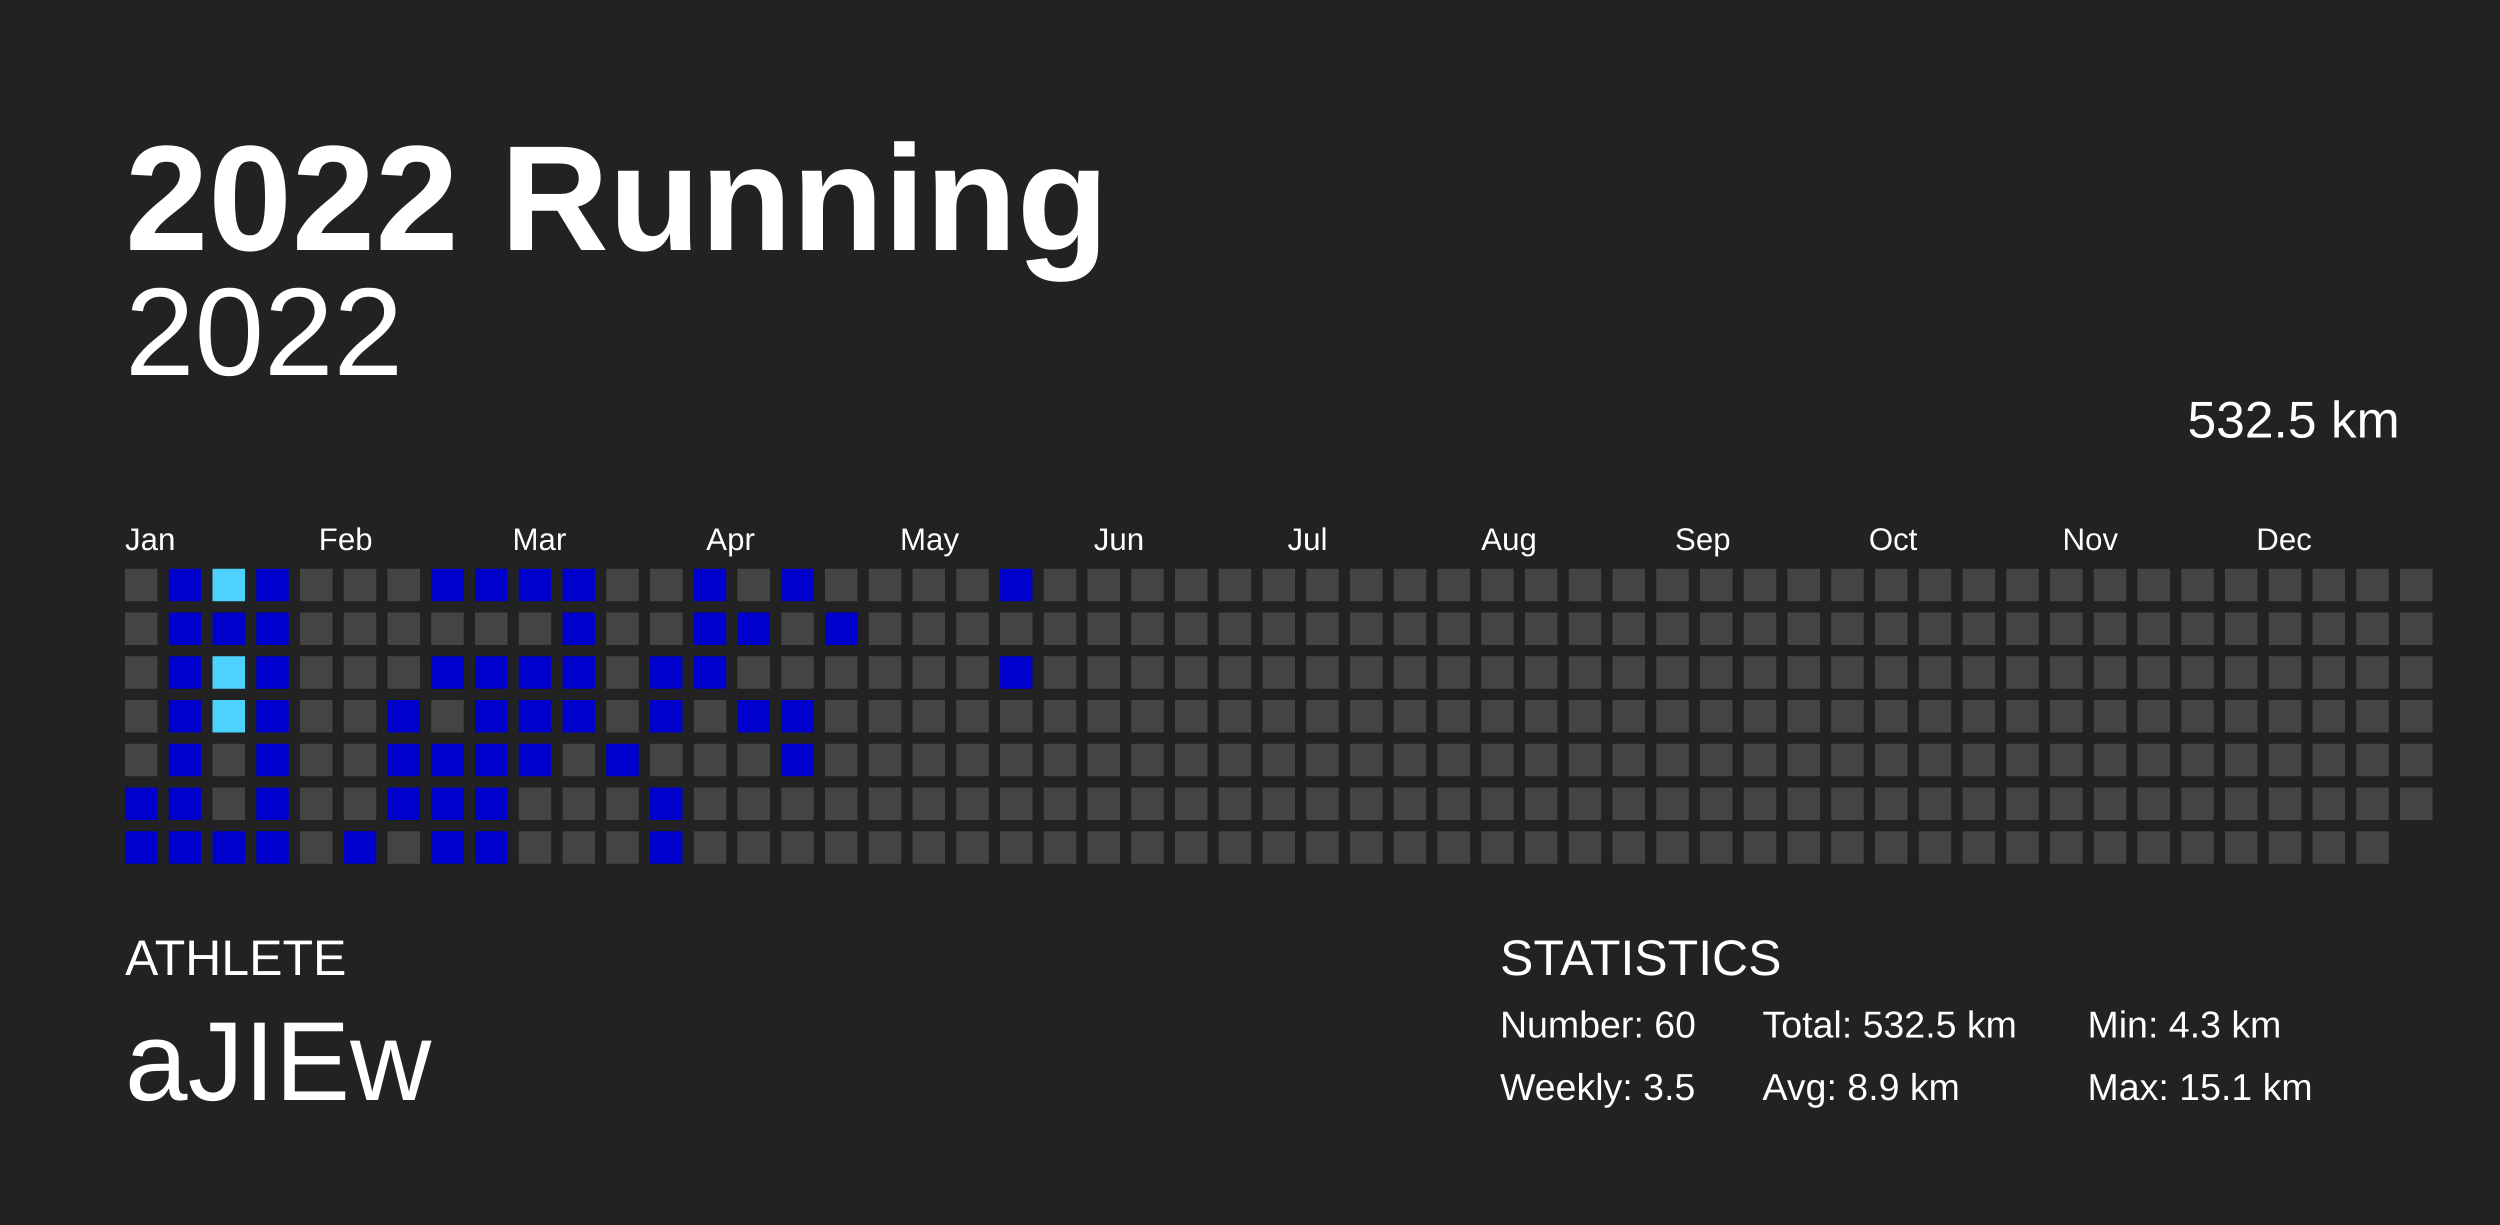
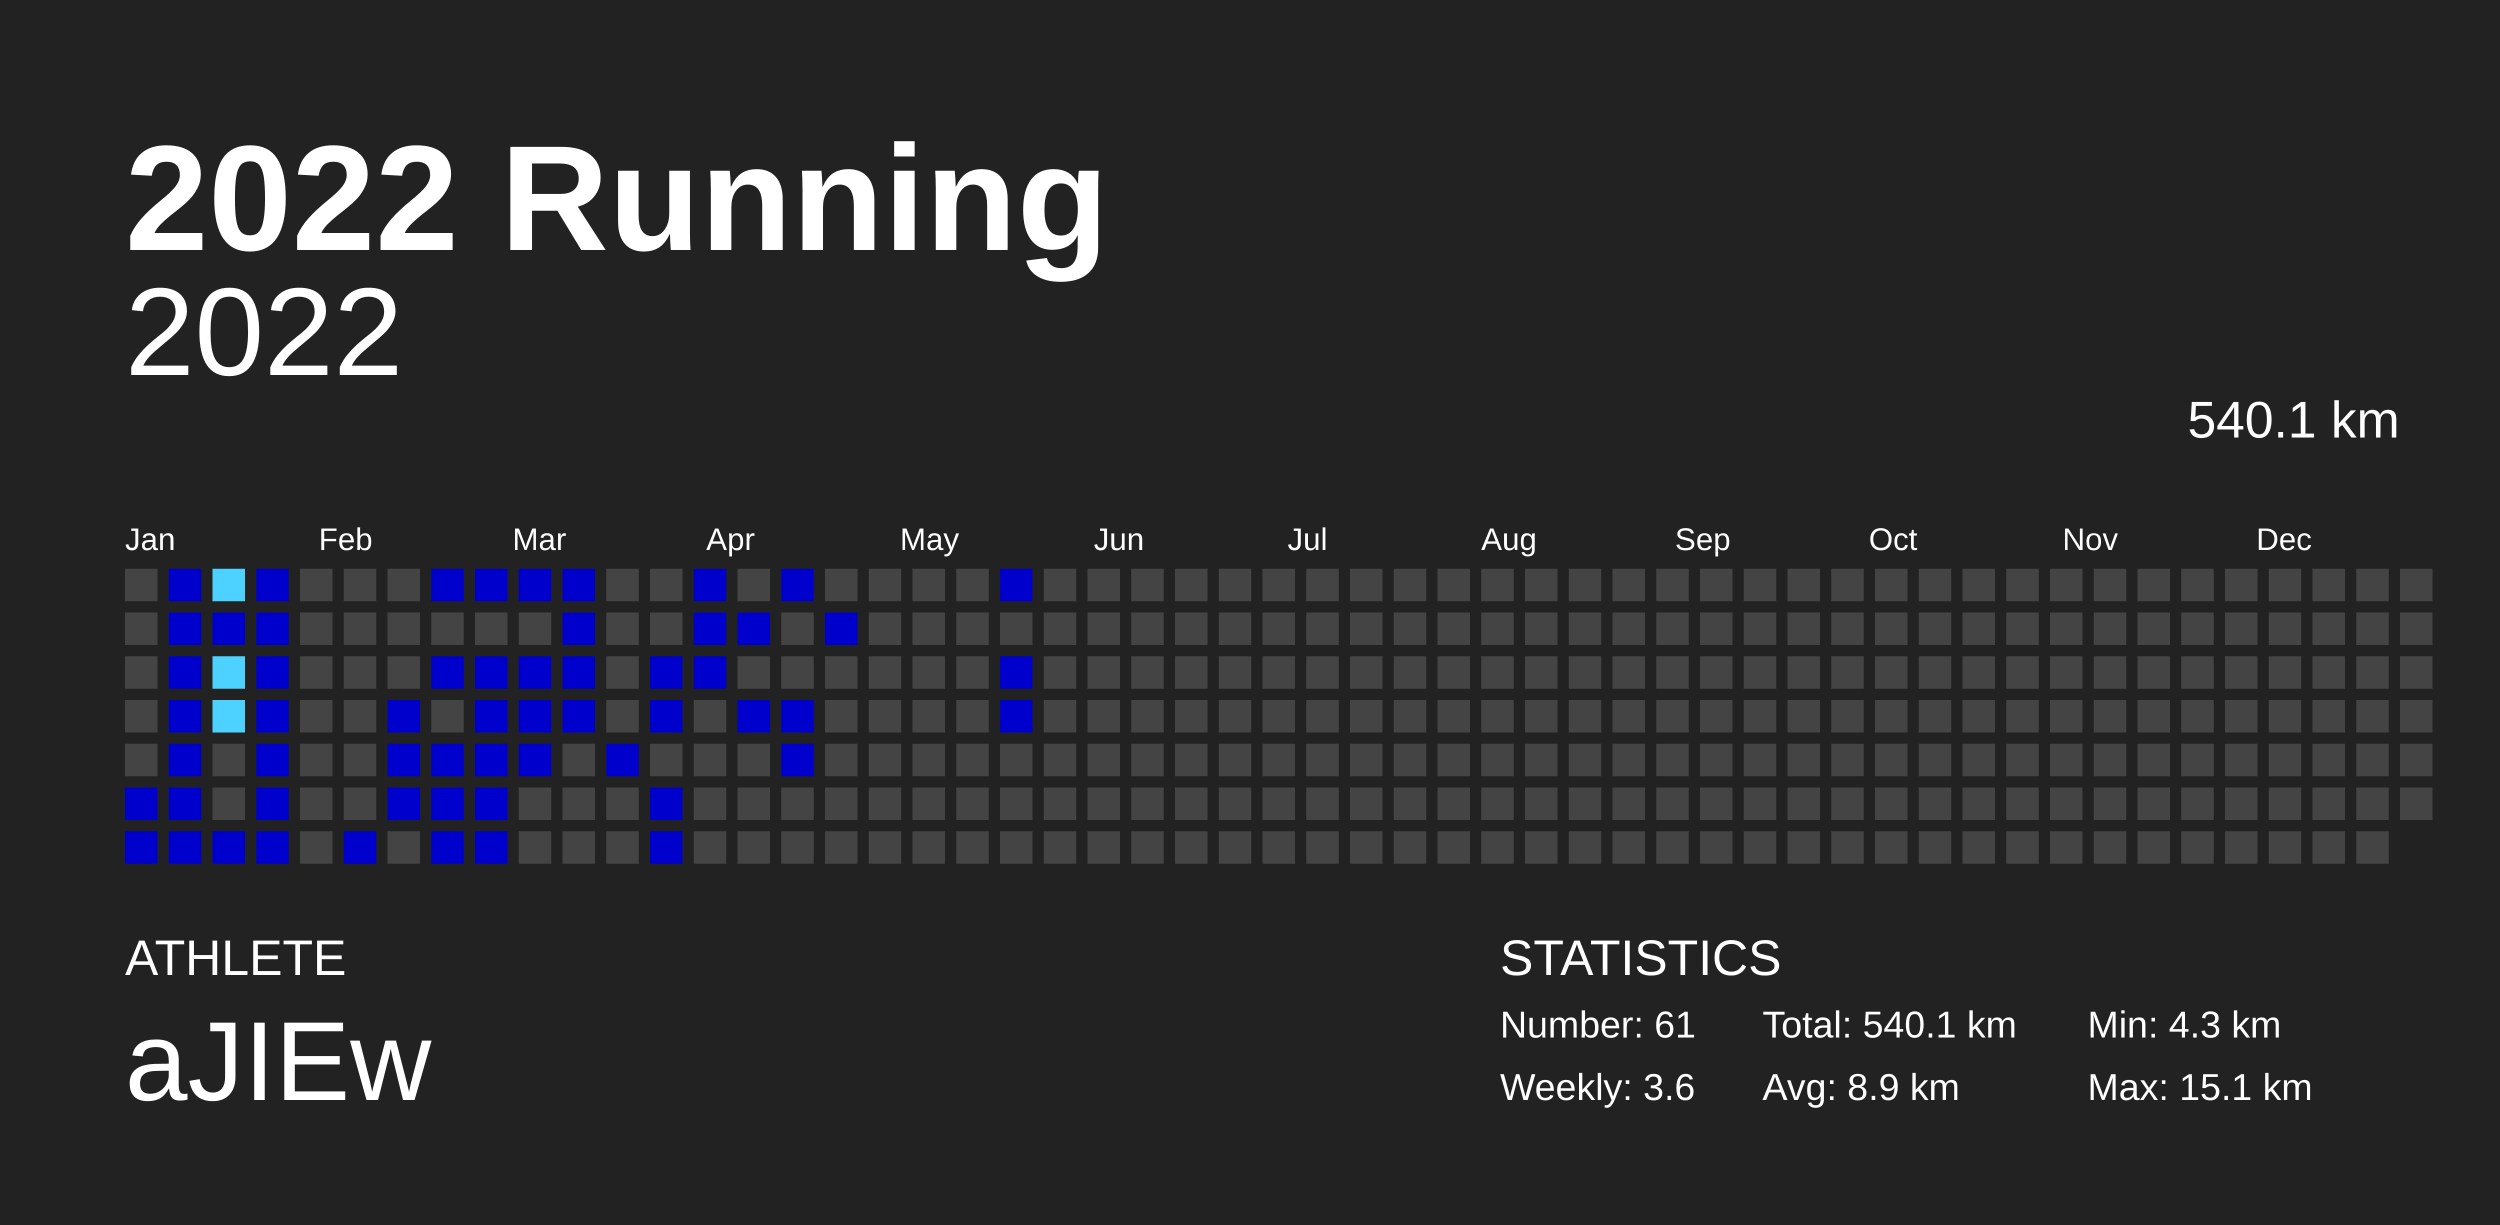
<svg xmlns="http://www.w3.org/2000/svg" baseProfile="full" height="98mm" version="1.1" viewBox="0,0,200,98" width="200mm">
  <defs />
  <rect fill="#222222" height="98" width="200" x="0" y="0" />
  <text fill="#FFFFFF" style="font-size:12px; font-family:Arial; font-weight:bold;" x="10" y="20">2022 Running</text>
  <text fill="#FFFFFF" style="font-size:4px; font-family:Arial" x="10" y="78">ATHLETE</text>
  <text fill="#FFFFFF" style="font-size:9px; font-family:Arial" x="10" y="88">aJIEw</text>
  <text fill="#FFFFFF" style="font-size:4px; font-family:Arial" x="120" y="78">STATISTICS</text>
-   <text fill="#FFFFFF" style="font-size:3px; font-family:Arial" x="120" y="83">Number: 60</text>
-   <text fill="#FFFFFF" style="font-size:3px; font-family:Arial" x="120" y="88">Weekly: 3.5</text>
-   <text fill="#FFFFFF" style="font-size:3px; font-family:Arial" x="141" y="83">Total: 532.5 km</text>
+   <text fill="#FFFFFF" style="font-size:3px; font-family:Arial" x="120" y="83">Number: 61</text>
+   <text fill="#FFFFFF" style="font-size:3px; font-family:Arial" x="120" y="88">Weekly: 3.6</text>
+   <text fill="#FFFFFF" style="font-size:3px; font-family:Arial" x="141" y="83">Total: 540.1 km</text>
  <text fill="#FFFFFF" style="font-size:3px; font-family:Arial" x="141" y="88">Avg: 8.9 km</text>
  <text fill="#FFFFFF" style="font-size:3px; font-family:Arial" x="167" y="83">Min: 4.3 km</text>
  <text fill="#FFFFFF" style="font-size:3px; font-family:Arial" x="167" y="88">Max: 15.1 km</text>
  <text alignment-baseline="hanging" fill="#FFFFFF" style="font-size:10.0px; font-family:Arial;" x="10" y="30">2022</text>
-   <text alignment-baseline="hanging" fill="#FFFFFF" style="font-size:4.125px; font-family:Arial;" x="175" y="35">532.5 km</text>
+   <text alignment-baseline="hanging" fill="#FFFFFF" style="font-size:4.125px; font-family:Arial;" x="175" y="35">540.1 km</text>
  <text fill="#FFFFFF" style="font-size:2.5px; font-family:Arial" x="10.0" y="44">Jan</text>
  <text fill="#FFFFFF" style="font-size:2.5px; font-family:Arial" x="25.5" y="44">Feb</text>
  <text fill="#FFFFFF" style="font-size:2.5px; font-family:Arial" x="41.0" y="44">Mar</text>
  <text fill="#FFFFFF" style="font-size:2.5px; font-family:Arial" x="56.5" y="44">Apr</text>
  <text fill="#FFFFFF" style="font-size:2.5px; font-family:Arial" x="72.0" y="44">May</text>
  <text fill="#FFFFFF" style="font-size:2.5px; font-family:Arial" x="87.5" y="44">Jun</text>
  <text fill="#FFFFFF" style="font-size:2.5px; font-family:Arial" x="103.0" y="44">Jul</text>
  <text fill="#FFFFFF" style="font-size:2.5px; font-family:Arial" x="118.5" y="44">Aug</text>
  <text fill="#FFFFFF" style="font-size:2.5px; font-family:Arial" x="134.0" y="44">Sep</text>
  <text fill="#FFFFFF" style="font-size:2.5px; font-family:Arial" x="149.5" y="44">Oct</text>
  <text fill="#FFFFFF" style="font-size:2.5px; font-family:Arial" x="165.0" y="44">Nov</text>
  <text fill="#FFFFFF" style="font-size:2.5px; font-family:Arial" x="180.5" y="44">Dec</text>
  <rect fill="#444444" height="2.6" width="2.6" x="10.0" y="45.5" />
  <rect fill="#444444" height="2.6" width="2.6" x="10.0" y="49.0" />
  <rect fill="#444444" height="2.6" width="2.6" x="10.0" y="52.5" />
  <rect fill="#444444" height="2.6" width="2.6" x="10.0" y="56.0" />
  <rect fill="#444444" height="2.6" width="2.6" x="10.0" y="59.5" />
  <rect fill="mediumblue" height="2.6" width="2.6" x="10.0" y="63.0" />
  <rect fill="mediumblue" height="2.6" width="2.6" x="10.0" y="66.5" />
  <rect fill="mediumblue" height="2.6" width="2.6" x="13.5" y="45.5" />
  <rect fill="mediumblue" height="2.6" width="2.6" x="13.5" y="49.0" />
  <rect fill="mediumblue" height="2.6" width="2.6" x="13.5" y="52.5" />
  <rect fill="mediumblue" height="2.6" width="2.6" x="13.5" y="56.0" />
  <rect fill="mediumblue" height="2.6" width="2.6" x="13.5" y="59.5" />
  <rect fill="mediumblue" height="2.6" width="2.6" x="13.5" y="63.0" />
  <rect fill="mediumblue" height="2.6" width="2.6" x="13.5" y="66.5" />
  <rect fill="#4dd2ff" height="2.6" width="2.6" x="17.0" y="45.5" />
  <rect fill="mediumblue" height="2.6" width="2.6" x="17.0" y="49.0" />
  <rect fill="#4dd2ff" height="2.6" width="2.6" x="17.0" y="52.5" />
  <rect fill="#4dd2ff" height="2.6" width="2.6" x="17.0" y="56.0" />
  <rect fill="#444444" height="2.6" width="2.6" x="17.0" y="59.5" />
  <rect fill="#444444" height="2.6" width="2.6" x="17.0" y="63.0" />
  <rect fill="mediumblue" height="2.6" width="2.6" x="17.0" y="66.5" />
  <rect fill="mediumblue" height="2.6" width="2.6" x="20.5" y="45.5" />
  <rect fill="mediumblue" height="2.6" width="2.6" x="20.5" y="49.0" />
  <rect fill="mediumblue" height="2.6" width="2.6" x="20.5" y="52.5" />
  <rect fill="mediumblue" height="2.6" width="2.6" x="20.5" y="56.0" />
  <rect fill="mediumblue" height="2.6" width="2.6" x="20.5" y="59.5" />
  <rect fill="mediumblue" height="2.6" width="2.6" x="20.5" y="63.0" />
  <rect fill="mediumblue" height="2.6" width="2.6" x="20.5" y="66.5" />
  <rect fill="#444444" height="2.6" width="2.6" x="24.0" y="45.5" />
  <rect fill="#444444" height="2.6" width="2.6" x="24.0" y="49.0" />
  <rect fill="#444444" height="2.6" width="2.6" x="24.0" y="52.5" />
  <rect fill="#444444" height="2.6" width="2.6" x="24.0" y="56.0" />
  <rect fill="#444444" height="2.6" width="2.6" x="24.0" y="59.5" />
  <rect fill="#444444" height="2.6" width="2.6" x="24.0" y="63.0" />
  <rect fill="#444444" height="2.6" width="2.6" x="24.0" y="66.5" />
  <rect fill="#444444" height="2.6" width="2.6" x="27.5" y="45.5" />
  <rect fill="#444444" height="2.6" width="2.6" x="27.5" y="49.0" />
  <rect fill="#444444" height="2.6" width="2.6" x="27.5" y="52.5" />
  <rect fill="#444444" height="2.6" width="2.6" x="27.5" y="56.0" />
  <rect fill="#444444" height="2.6" width="2.6" x="27.5" y="59.5" />
  <rect fill="#444444" height="2.6" width="2.6" x="27.5" y="63.0" />
  <rect fill="mediumblue" height="2.6" width="2.6" x="27.5" y="66.5" />
  <rect fill="#444444" height="2.6" width="2.6" x="31.0" y="45.5" />
  <rect fill="#444444" height="2.6" width="2.6" x="31.0" y="49.0" />
  <rect fill="#444444" height="2.6" width="2.6" x="31.0" y="52.5" />
  <rect fill="mediumblue" height="2.6" width="2.6" x="31.0" y="56.0" />
  <rect fill="mediumblue" height="2.6" width="2.6" x="31.0" y="59.5" />
  <rect fill="mediumblue" height="2.6" width="2.6" x="31.0" y="63.0" />
  <rect fill="#444444" height="2.6" width="2.6" x="31.0" y="66.5" />
  <rect fill="mediumblue" height="2.6" width="2.6" x="34.5" y="45.5" />
  <rect fill="#444444" height="2.6" width="2.6" x="34.5" y="49.0" />
  <rect fill="mediumblue" height="2.6" width="2.6" x="34.5" y="52.5" />
  <rect fill="#444444" height="2.6" width="2.6" x="34.5" y="56.0" />
  <rect fill="mediumblue" height="2.6" width="2.6" x="34.5" y="59.5" />
  <rect fill="mediumblue" height="2.6" width="2.6" x="34.5" y="63.0" />
  <rect fill="mediumblue" height="2.6" width="2.6" x="34.5" y="66.5" />
  <rect fill="mediumblue" height="2.6" width="2.6" x="38.0" y="45.5" />
  <rect fill="#444444" height="2.6" width="2.6" x="38.0" y="49.0" />
  <rect fill="mediumblue" height="2.6" width="2.6" x="38.0" y="52.5" />
  <rect fill="mediumblue" height="2.6" width="2.6" x="38.0" y="56.0" />
  <rect fill="mediumblue" height="2.6" width="2.6" x="38.0" y="59.5" />
  <rect fill="mediumblue" height="2.6" width="2.6" x="38.0" y="63.0" />
  <rect fill="mediumblue" height="2.6" width="2.6" x="38.0" y="66.5" />
  <rect fill="mediumblue" height="2.6" width="2.6" x="41.5" y="45.5" />
  <rect fill="#444444" height="2.6" width="2.6" x="41.5" y="49.0" />
  <rect fill="mediumblue" height="2.6" width="2.6" x="41.5" y="52.5" />
  <rect fill="mediumblue" height="2.6" width="2.6" x="41.5" y="56.0" />
  <rect fill="mediumblue" height="2.6" width="2.6" x="41.5" y="59.5" />
  <rect fill="#444444" height="2.6" width="2.6" x="41.5" y="63.0" />
  <rect fill="#444444" height="2.6" width="2.6" x="41.5" y="66.5" />
  <rect fill="mediumblue" height="2.6" width="2.6" x="45.0" y="45.5" />
  <rect fill="mediumblue" height="2.6" width="2.6" x="45.0" y="49.0" />
  <rect fill="mediumblue" height="2.6" width="2.6" x="45.0" y="52.5" />
  <rect fill="mediumblue" height="2.6" width="2.6" x="45.0" y="56.0" />
  <rect fill="#444444" height="2.6" width="2.6" x="45.0" y="59.5" />
  <rect fill="#444444" height="2.6" width="2.6" x="45.0" y="63.0" />
  <rect fill="#444444" height="2.6" width="2.6" x="45.0" y="66.5" />
  <rect fill="#444444" height="2.6" width="2.6" x="48.5" y="45.5" />
  <rect fill="#444444" height="2.6" width="2.6" x="48.5" y="49.0" />
  <rect fill="#444444" height="2.6" width="2.6" x="48.5" y="52.5" />
  <rect fill="#444444" height="2.6" width="2.6" x="48.5" y="56.0" />
  <rect fill="mediumblue" height="2.6" width="2.6" x="48.5" y="59.5" />
  <rect fill="#444444" height="2.6" width="2.6" x="48.5" y="63.0" />
  <rect fill="#444444" height="2.6" width="2.6" x="48.5" y="66.5" />
  <rect fill="#444444" height="2.6" width="2.6" x="52.0" y="45.5" />
  <rect fill="#444444" height="2.6" width="2.6" x="52.0" y="49.0" />
  <rect fill="mediumblue" height="2.6" width="2.6" x="52.0" y="52.5" />
  <rect fill="mediumblue" height="2.6" width="2.6" x="52.0" y="56.0" />
  <rect fill="#444444" height="2.6" width="2.6" x="52.0" y="59.5" />
  <rect fill="mediumblue" height="2.6" width="2.6" x="52.0" y="63.0" />
  <rect fill="mediumblue" height="2.6" width="2.6" x="52.0" y="66.5" />
  <rect fill="mediumblue" height="2.6" width="2.6" x="55.5" y="45.5" />
  <rect fill="mediumblue" height="2.6" width="2.6" x="55.5" y="49.0" />
  <rect fill="mediumblue" height="2.6" width="2.6" x="55.5" y="52.5" />
  <rect fill="#444444" height="2.6" width="2.6" x="55.5" y="56.0" />
  <rect fill="#444444" height="2.6" width="2.6" x="55.5" y="59.5" />
  <rect fill="#444444" height="2.6" width="2.6" x="55.5" y="63.0" />
  <rect fill="#444444" height="2.6" width="2.6" x="55.5" y="66.5" />
  <rect fill="#444444" height="2.6" width="2.6" x="59.0" y="45.5" />
  <rect fill="mediumblue" height="2.6" width="2.6" x="59.0" y="49.0" />
  <rect fill="#444444" height="2.6" width="2.6" x="59.0" y="52.5" />
  <rect fill="mediumblue" height="2.6" width="2.6" x="59.0" y="56.0" />
  <rect fill="#444444" height="2.6" width="2.6" x="59.0" y="59.5" />
  <rect fill="#444444" height="2.6" width="2.6" x="59.0" y="63.0" />
  <rect fill="#444444" height="2.6" width="2.6" x="59.0" y="66.5" />
  <rect fill="mediumblue" height="2.6" width="2.6" x="62.5" y="45.5" />
  <rect fill="#444444" height="2.6" width="2.6" x="62.5" y="49.0" />
  <rect fill="#444444" height="2.6" width="2.6" x="62.5" y="52.5" />
  <rect fill="mediumblue" height="2.6" width="2.6" x="62.5" y="56.0" />
  <rect fill="mediumblue" height="2.6" width="2.6" x="62.5" y="59.5" />
  <rect fill="#444444" height="2.6" width="2.6" x="62.5" y="63.0" />
  <rect fill="#444444" height="2.6" width="2.6" x="62.5" y="66.5" />
  <rect fill="#444444" height="2.6" width="2.6" x="66.0" y="45.5" />
  <rect fill="mediumblue" height="2.6" width="2.6" x="66.0" y="49.0" />
  <rect fill="#444444" height="2.6" width="2.6" x="66.0" y="52.5" />
  <rect fill="#444444" height="2.6" width="2.6" x="66.0" y="56.0" />
  <rect fill="#444444" height="2.6" width="2.6" x="66.0" y="59.5" />
  <rect fill="#444444" height="2.6" width="2.6" x="66.0" y="63.0" />
  <rect fill="#444444" height="2.6" width="2.6" x="66.0" y="66.5" />
  <rect fill="#444444" height="2.6" width="2.6" x="69.5" y="45.5" />
  <rect fill="#444444" height="2.6" width="2.6" x="69.5" y="49.0" />
  <rect fill="#444444" height="2.6" width="2.6" x="69.5" y="52.5" />
  <rect fill="#444444" height="2.6" width="2.6" x="69.5" y="56.0" />
  <rect fill="#444444" height="2.6" width="2.6" x="69.5" y="59.5" />
  <rect fill="#444444" height="2.6" width="2.6" x="69.5" y="63.0" />
  <rect fill="#444444" height="2.6" width="2.6" x="69.5" y="66.5" />
  <rect fill="#444444" height="2.6" width="2.6" x="73.0" y="45.5" />
  <rect fill="#444444" height="2.6" width="2.6" x="73.0" y="49.0" />
  <rect fill="#444444" height="2.6" width="2.6" x="73.0" y="52.5" />
  <rect fill="#444444" height="2.6" width="2.6" x="73.0" y="56.0" />
  <rect fill="#444444" height="2.6" width="2.6" x="73.0" y="59.5" />
  <rect fill="#444444" height="2.6" width="2.6" x="73.0" y="63.0" />
  <rect fill="#444444" height="2.6" width="2.6" x="73.0" y="66.5" />
  <rect fill="#444444" height="2.6" width="2.6" x="76.5" y="45.5" />
  <rect fill="#444444" height="2.6" width="2.6" x="76.5" y="49.0" />
  <rect fill="#444444" height="2.6" width="2.6" x="76.5" y="52.5" />
  <rect fill="#444444" height="2.6" width="2.6" x="76.5" y="56.0" />
  <rect fill="#444444" height="2.6" width="2.6" x="76.5" y="59.5" />
  <rect fill="#444444" height="2.6" width="2.6" x="76.5" y="63.0" />
  <rect fill="#444444" height="2.6" width="2.6" x="76.5" y="66.5" />
  <rect fill="mediumblue" height="2.6" width="2.6" x="80.0" y="45.5" />
  <rect fill="#444444" height="2.6" width="2.6" x="80.0" y="49.0" />
  <rect fill="mediumblue" height="2.6" width="2.6" x="80.0" y="52.5" />
-   <rect fill="#444444" height="2.6" width="2.6" x="80.0" y="56.0" />
+   <rect fill="mediumblue" height="2.6" width="2.6" x="80.0" y="56.0" />
  <rect fill="#444444" height="2.6" width="2.6" x="80.0" y="59.5" />
  <rect fill="#444444" height="2.6" width="2.6" x="80.0" y="63.0" />
  <rect fill="#444444" height="2.6" width="2.6" x="80.0" y="66.5" />
  <rect fill="#444444" height="2.6" width="2.6" x="83.5" y="45.5" />
  <rect fill="#444444" height="2.6" width="2.6" x="83.5" y="49.0" />
  <rect fill="#444444" height="2.6" width="2.6" x="83.5" y="52.5" />
  <rect fill="#444444" height="2.6" width="2.6" x="83.5" y="56.0" />
  <rect fill="#444444" height="2.6" width="2.6" x="83.5" y="59.5" />
  <rect fill="#444444" height="2.6" width="2.6" x="83.5" y="63.0" />
  <rect fill="#444444" height="2.6" width="2.6" x="83.5" y="66.5" />
  <rect fill="#444444" height="2.6" width="2.6" x="87.0" y="45.5" />
  <rect fill="#444444" height="2.6" width="2.6" x="87.0" y="49.0" />
  <rect fill="#444444" height="2.6" width="2.6" x="87.0" y="52.5" />
  <rect fill="#444444" height="2.6" width="2.6" x="87.0" y="56.0" />
  <rect fill="#444444" height="2.6" width="2.6" x="87.0" y="59.5" />
  <rect fill="#444444" height="2.6" width="2.6" x="87.0" y="63.0" />
  <rect fill="#444444" height="2.6" width="2.6" x="87.0" y="66.5" />
  <rect fill="#444444" height="2.6" width="2.6" x="90.5" y="45.5" />
  <rect fill="#444444" height="2.6" width="2.6" x="90.5" y="49.0" />
  <rect fill="#444444" height="2.6" width="2.6" x="90.5" y="52.5" />
  <rect fill="#444444" height="2.6" width="2.6" x="90.5" y="56.0" />
  <rect fill="#444444" height="2.6" width="2.6" x="90.5" y="59.5" />
  <rect fill="#444444" height="2.6" width="2.6" x="90.5" y="63.0" />
  <rect fill="#444444" height="2.6" width="2.6" x="90.5" y="66.5" />
  <rect fill="#444444" height="2.6" width="2.6" x="94.0" y="45.5" />
  <rect fill="#444444" height="2.6" width="2.6" x="94.0" y="49.0" />
  <rect fill="#444444" height="2.6" width="2.6" x="94.0" y="52.5" />
  <rect fill="#444444" height="2.6" width="2.6" x="94.0" y="56.0" />
  <rect fill="#444444" height="2.6" width="2.6" x="94.0" y="59.5" />
  <rect fill="#444444" height="2.6" width="2.6" x="94.0" y="63.0" />
  <rect fill="#444444" height="2.6" width="2.6" x="94.0" y="66.5" />
  <rect fill="#444444" height="2.6" width="2.6" x="97.5" y="45.5" />
  <rect fill="#444444" height="2.6" width="2.6" x="97.5" y="49.0" />
  <rect fill="#444444" height="2.6" width="2.6" x="97.5" y="52.5" />
  <rect fill="#444444" height="2.6" width="2.6" x="97.5" y="56.0" />
  <rect fill="#444444" height="2.6" width="2.6" x="97.5" y="59.5" />
  <rect fill="#444444" height="2.6" width="2.6" x="97.5" y="63.0" />
  <rect fill="#444444" height="2.6" width="2.6" x="97.5" y="66.5" />
  <rect fill="#444444" height="2.6" width="2.6" x="101.0" y="45.5" />
  <rect fill="#444444" height="2.6" width="2.6" x="101.0" y="49.0" />
  <rect fill="#444444" height="2.6" width="2.6" x="101.0" y="52.5" />
  <rect fill="#444444" height="2.6" width="2.6" x="101.0" y="56.0" />
  <rect fill="#444444" height="2.6" width="2.6" x="101.0" y="59.5" />
  <rect fill="#444444" height="2.6" width="2.6" x="101.0" y="63.0" />
  <rect fill="#444444" height="2.6" width="2.6" x="101.0" y="66.5" />
  <rect fill="#444444" height="2.6" width="2.6" x="104.5" y="45.5" />
  <rect fill="#444444" height="2.6" width="2.6" x="104.5" y="49.0" />
  <rect fill="#444444" height="2.6" width="2.6" x="104.5" y="52.5" />
  <rect fill="#444444" height="2.6" width="2.6" x="104.5" y="56.0" />
  <rect fill="#444444" height="2.6" width="2.6" x="104.5" y="59.5" />
  <rect fill="#444444" height="2.6" width="2.6" x="104.5" y="63.0" />
  <rect fill="#444444" height="2.6" width="2.6" x="104.5" y="66.5" />
  <rect fill="#444444" height="2.6" width="2.6" x="108.0" y="45.5" />
  <rect fill="#444444" height="2.6" width="2.6" x="108.0" y="49.0" />
  <rect fill="#444444" height="2.6" width="2.6" x="108.0" y="52.5" />
  <rect fill="#444444" height="2.6" width="2.6" x="108.0" y="56.0" />
  <rect fill="#444444" height="2.6" width="2.6" x="108.0" y="59.5" />
  <rect fill="#444444" height="2.6" width="2.6" x="108.0" y="63.0" />
  <rect fill="#444444" height="2.6" width="2.6" x="108.0" y="66.5" />
  <rect fill="#444444" height="2.6" width="2.6" x="111.5" y="45.5" />
  <rect fill="#444444" height="2.6" width="2.6" x="111.5" y="49.0" />
  <rect fill="#444444" height="2.6" width="2.6" x="111.5" y="52.5" />
  <rect fill="#444444" height="2.6" width="2.6" x="111.5" y="56.0" />
  <rect fill="#444444" height="2.6" width="2.6" x="111.5" y="59.5" />
  <rect fill="#444444" height="2.6" width="2.6" x="111.5" y="63.0" />
  <rect fill="#444444" height="2.6" width="2.6" x="111.5" y="66.5" />
  <rect fill="#444444" height="2.6" width="2.6" x="115.0" y="45.5" />
  <rect fill="#444444" height="2.6" width="2.6" x="115.0" y="49.0" />
  <rect fill="#444444" height="2.6" width="2.6" x="115.0" y="52.5" />
  <rect fill="#444444" height="2.6" width="2.6" x="115.0" y="56.0" />
  <rect fill="#444444" height="2.6" width="2.6" x="115.0" y="59.5" />
  <rect fill="#444444" height="2.6" width="2.6" x="115.0" y="63.0" />
  <rect fill="#444444" height="2.6" width="2.6" x="115.0" y="66.5" />
  <rect fill="#444444" height="2.6" width="2.6" x="118.5" y="45.5" />
  <rect fill="#444444" height="2.6" width="2.6" x="118.5" y="49.0" />
  <rect fill="#444444" height="2.6" width="2.6" x="118.5" y="52.5" />
  <rect fill="#444444" height="2.6" width="2.6" x="118.5" y="56.0" />
  <rect fill="#444444" height="2.6" width="2.6" x="118.5" y="59.5" />
  <rect fill="#444444" height="2.6" width="2.6" x="118.5" y="63.0" />
  <rect fill="#444444" height="2.6" width="2.6" x="118.5" y="66.5" />
  <rect fill="#444444" height="2.6" width="2.6" x="122.0" y="45.5" />
  <rect fill="#444444" height="2.6" width="2.6" x="122.0" y="49.0" />
  <rect fill="#444444" height="2.6" width="2.6" x="122.0" y="52.5" />
  <rect fill="#444444" height="2.6" width="2.6" x="122.0" y="56.0" />
  <rect fill="#444444" height="2.6" width="2.6" x="122.0" y="59.5" />
  <rect fill="#444444" height="2.6" width="2.6" x="122.0" y="63.0" />
  <rect fill="#444444" height="2.6" width="2.6" x="122.0" y="66.5" />
  <rect fill="#444444" height="2.6" width="2.6" x="125.5" y="45.5" />
  <rect fill="#444444" height="2.6" width="2.6" x="125.5" y="49.0" />
  <rect fill="#444444" height="2.6" width="2.6" x="125.5" y="52.5" />
  <rect fill="#444444" height="2.6" width="2.6" x="125.5" y="56.0" />
  <rect fill="#444444" height="2.6" width="2.6" x="125.5" y="59.5" />
  <rect fill="#444444" height="2.6" width="2.6" x="125.5" y="63.0" />
  <rect fill="#444444" height="2.6" width="2.6" x="125.5" y="66.5" />
  <rect fill="#444444" height="2.6" width="2.6" x="129.0" y="45.5" />
  <rect fill="#444444" height="2.6" width="2.6" x="129.0" y="49.0" />
  <rect fill="#444444" height="2.6" width="2.6" x="129.0" y="52.5" />
  <rect fill="#444444" height="2.6" width="2.6" x="129.0" y="56.0" />
  <rect fill="#444444" height="2.6" width="2.6" x="129.0" y="59.5" />
  <rect fill="#444444" height="2.6" width="2.6" x="129.0" y="63.0" />
  <rect fill="#444444" height="2.6" width="2.6" x="129.0" y="66.5" />
  <rect fill="#444444" height="2.6" width="2.6" x="132.5" y="45.5" />
  <rect fill="#444444" height="2.6" width="2.6" x="132.5" y="49.0" />
  <rect fill="#444444" height="2.6" width="2.6" x="132.5" y="52.5" />
  <rect fill="#444444" height="2.6" width="2.6" x="132.5" y="56.0" />
  <rect fill="#444444" height="2.6" width="2.6" x="132.5" y="59.5" />
  <rect fill="#444444" height="2.6" width="2.6" x="132.5" y="63.0" />
  <rect fill="#444444" height="2.6" width="2.6" x="132.5" y="66.5" />
  <rect fill="#444444" height="2.6" width="2.6" x="136.0" y="45.5" />
  <rect fill="#444444" height="2.6" width="2.6" x="136.0" y="49.0" />
  <rect fill="#444444" height="2.6" width="2.6" x="136.0" y="52.5" />
  <rect fill="#444444" height="2.6" width="2.6" x="136.0" y="56.0" />
  <rect fill="#444444" height="2.6" width="2.6" x="136.0" y="59.5" />
  <rect fill="#444444" height="2.6" width="2.6" x="136.0" y="63.0" />
  <rect fill="#444444" height="2.6" width="2.6" x="136.0" y="66.5" />
  <rect fill="#444444" height="2.6" width="2.6" x="139.5" y="45.5" />
  <rect fill="#444444" height="2.6" width="2.6" x="139.5" y="49.0" />
  <rect fill="#444444" height="2.6" width="2.6" x="139.5" y="52.5" />
  <rect fill="#444444" height="2.6" width="2.6" x="139.5" y="56.0" />
  <rect fill="#444444" height="2.6" width="2.6" x="139.5" y="59.5" />
  <rect fill="#444444" height="2.6" width="2.6" x="139.5" y="63.0" />
  <rect fill="#444444" height="2.6" width="2.6" x="139.5" y="66.5" />
  <rect fill="#444444" height="2.6" width="2.6" x="143.0" y="45.5" />
  <rect fill="#444444" height="2.6" width="2.6" x="143.0" y="49.0" />
  <rect fill="#444444" height="2.6" width="2.6" x="143.0" y="52.5" />
  <rect fill="#444444" height="2.6" width="2.6" x="143.0" y="56.0" />
  <rect fill="#444444" height="2.6" width="2.6" x="143.0" y="59.5" />
  <rect fill="#444444" height="2.6" width="2.6" x="143.0" y="63.0" />
  <rect fill="#444444" height="2.6" width="2.6" x="143.0" y="66.5" />
  <rect fill="#444444" height="2.6" width="2.6" x="146.5" y="45.5" />
  <rect fill="#444444" height="2.6" width="2.6" x="146.5" y="49.0" />
  <rect fill="#444444" height="2.6" width="2.6" x="146.5" y="52.5" />
  <rect fill="#444444" height="2.6" width="2.6" x="146.5" y="56.0" />
  <rect fill="#444444" height="2.6" width="2.6" x="146.5" y="59.5" />
  <rect fill="#444444" height="2.6" width="2.6" x="146.5" y="63.0" />
  <rect fill="#444444" height="2.6" width="2.6" x="146.5" y="66.5" />
  <rect fill="#444444" height="2.6" width="2.6" x="150.0" y="45.5" />
  <rect fill="#444444" height="2.6" width="2.6" x="150.0" y="49.0" />
  <rect fill="#444444" height="2.6" width="2.6" x="150.0" y="52.5" />
  <rect fill="#444444" height="2.6" width="2.6" x="150.0" y="56.0" />
  <rect fill="#444444" height="2.6" width="2.6" x="150.0" y="59.5" />
  <rect fill="#444444" height="2.6" width="2.6" x="150.0" y="63.0" />
  <rect fill="#444444" height="2.6" width="2.6" x="150.0" y="66.5" />
  <rect fill="#444444" height="2.6" width="2.6" x="153.5" y="45.5" />
  <rect fill="#444444" height="2.6" width="2.6" x="153.5" y="49.0" />
  <rect fill="#444444" height="2.6" width="2.6" x="153.5" y="52.5" />
  <rect fill="#444444" height="2.6" width="2.6" x="153.5" y="56.0" />
  <rect fill="#444444" height="2.6" width="2.6" x="153.5" y="59.5" />
  <rect fill="#444444" height="2.6" width="2.6" x="153.5" y="63.0" />
  <rect fill="#444444" height="2.6" width="2.6" x="153.5" y="66.5" />
  <rect fill="#444444" height="2.6" width="2.6" x="157.0" y="45.5" />
  <rect fill="#444444" height="2.6" width="2.6" x="157.0" y="49.0" />
  <rect fill="#444444" height="2.6" width="2.6" x="157.0" y="52.5" />
  <rect fill="#444444" height="2.6" width="2.6" x="157.0" y="56.0" />
  <rect fill="#444444" height="2.6" width="2.6" x="157.0" y="59.5" />
  <rect fill="#444444" height="2.6" width="2.6" x="157.0" y="63.0" />
  <rect fill="#444444" height="2.6" width="2.6" x="157.0" y="66.5" />
  <rect fill="#444444" height="2.6" width="2.6" x="160.5" y="45.5" />
  <rect fill="#444444" height="2.6" width="2.6" x="160.5" y="49.0" />
  <rect fill="#444444" height="2.6" width="2.6" x="160.5" y="52.5" />
  <rect fill="#444444" height="2.6" width="2.6" x="160.5" y="56.0" />
  <rect fill="#444444" height="2.6" width="2.6" x="160.5" y="59.5" />
  <rect fill="#444444" height="2.6" width="2.6" x="160.5" y="63.0" />
  <rect fill="#444444" height="2.6" width="2.6" x="160.5" y="66.5" />
  <rect fill="#444444" height="2.6" width="2.6" x="164.0" y="45.5" />
  <rect fill="#444444" height="2.6" width="2.6" x="164.0" y="49.0" />
  <rect fill="#444444" height="2.6" width="2.6" x="164.0" y="52.5" />
  <rect fill="#444444" height="2.6" width="2.6" x="164.0" y="56.0" />
  <rect fill="#444444" height="2.6" width="2.6" x="164.0" y="59.5" />
  <rect fill="#444444" height="2.6" width="2.6" x="164.0" y="63.0" />
  <rect fill="#444444" height="2.6" width="2.6" x="164.0" y="66.5" />
  <rect fill="#444444" height="2.6" width="2.6" x="167.5" y="45.5" />
  <rect fill="#444444" height="2.6" width="2.6" x="167.5" y="49.0" />
  <rect fill="#444444" height="2.6" width="2.6" x="167.5" y="52.5" />
  <rect fill="#444444" height="2.6" width="2.6" x="167.5" y="56.0" />
  <rect fill="#444444" height="2.6" width="2.6" x="167.5" y="59.5" />
  <rect fill="#444444" height="2.6" width="2.6" x="167.5" y="63.0" />
  <rect fill="#444444" height="2.6" width="2.6" x="167.5" y="66.5" />
  <rect fill="#444444" height="2.6" width="2.6" x="171.0" y="45.5" />
  <rect fill="#444444" height="2.6" width="2.6" x="171.0" y="49.0" />
  <rect fill="#444444" height="2.6" width="2.6" x="171.0" y="52.5" />
  <rect fill="#444444" height="2.6" width="2.6" x="171.0" y="56.0" />
  <rect fill="#444444" height="2.6" width="2.6" x="171.0" y="59.5" />
  <rect fill="#444444" height="2.6" width="2.6" x="171.0" y="63.0" />
  <rect fill="#444444" height="2.6" width="2.6" x="171.0" y="66.5" />
  <rect fill="#444444" height="2.6" width="2.6" x="174.5" y="45.5" />
  <rect fill="#444444" height="2.6" width="2.6" x="174.5" y="49.0" />
  <rect fill="#444444" height="2.6" width="2.6" x="174.5" y="52.5" />
  <rect fill="#444444" height="2.6" width="2.6" x="174.5" y="56.0" />
  <rect fill="#444444" height="2.6" width="2.6" x="174.5" y="59.5" />
  <rect fill="#444444" height="2.6" width="2.6" x="174.5" y="63.0" />
  <rect fill="#444444" height="2.6" width="2.6" x="174.5" y="66.5" />
  <rect fill="#444444" height="2.6" width="2.6" x="178.0" y="45.5" />
  <rect fill="#444444" height="2.6" width="2.6" x="178.0" y="49.0" />
  <rect fill="#444444" height="2.6" width="2.6" x="178.0" y="52.5" />
  <rect fill="#444444" height="2.6" width="2.6" x="178.0" y="56.0" />
  <rect fill="#444444" height="2.6" width="2.6" x="178.0" y="59.5" />
  <rect fill="#444444" height="2.6" width="2.6" x="178.0" y="63.0" />
  <rect fill="#444444" height="2.6" width="2.6" x="178.0" y="66.5" />
  <rect fill="#444444" height="2.6" width="2.6" x="181.5" y="45.5" />
  <rect fill="#444444" height="2.6" width="2.6" x="181.5" y="49.0" />
  <rect fill="#444444" height="2.6" width="2.6" x="181.5" y="52.5" />
  <rect fill="#444444" height="2.6" width="2.6" x="181.5" y="56.0" />
  <rect fill="#444444" height="2.6" width="2.6" x="181.5" y="59.5" />
  <rect fill="#444444" height="2.6" width="2.6" x="181.5" y="63.0" />
  <rect fill="#444444" height="2.6" width="2.6" x="181.5" y="66.5" />
  <rect fill="#444444" height="2.6" width="2.6" x="185.0" y="45.5" />
  <rect fill="#444444" height="2.6" width="2.6" x="185.0" y="49.0" />
  <rect fill="#444444" height="2.6" width="2.6" x="185.0" y="52.5" />
  <rect fill="#444444" height="2.6" width="2.6" x="185.0" y="56.0" />
  <rect fill="#444444" height="2.6" width="2.6" x="185.0" y="59.5" />
  <rect fill="#444444" height="2.6" width="2.6" x="185.0" y="63.0" />
  <rect fill="#444444" height="2.6" width="2.6" x="185.0" y="66.5" />
  <rect fill="#444444" height="2.6" width="2.6" x="188.5" y="45.5" />
  <rect fill="#444444" height="2.6" width="2.6" x="188.5" y="49.0" />
  <rect fill="#444444" height="2.6" width="2.6" x="188.5" y="52.5" />
  <rect fill="#444444" height="2.6" width="2.6" x="188.5" y="56.0" />
  <rect fill="#444444" height="2.6" width="2.6" x="188.5" y="59.5" />
  <rect fill="#444444" height="2.6" width="2.6" x="188.5" y="63.0" />
  <rect fill="#444444" height="2.6" width="2.6" x="188.5" y="66.5" />
  <rect fill="#444444" height="2.6" width="2.6" x="192.0" y="45.5" />
  <rect fill="#444444" height="2.6" width="2.6" x="192.0" y="49.0" />
  <rect fill="#444444" height="2.6" width="2.6" x="192.0" y="52.5" />
  <rect fill="#444444" height="2.6" width="2.6" x="192.0" y="56.0" />
  <rect fill="#444444" height="2.6" width="2.6" x="192.0" y="59.5" />
  <rect fill="#444444" height="2.6" width="2.6" x="192.0" y="63.0" />
</svg>
